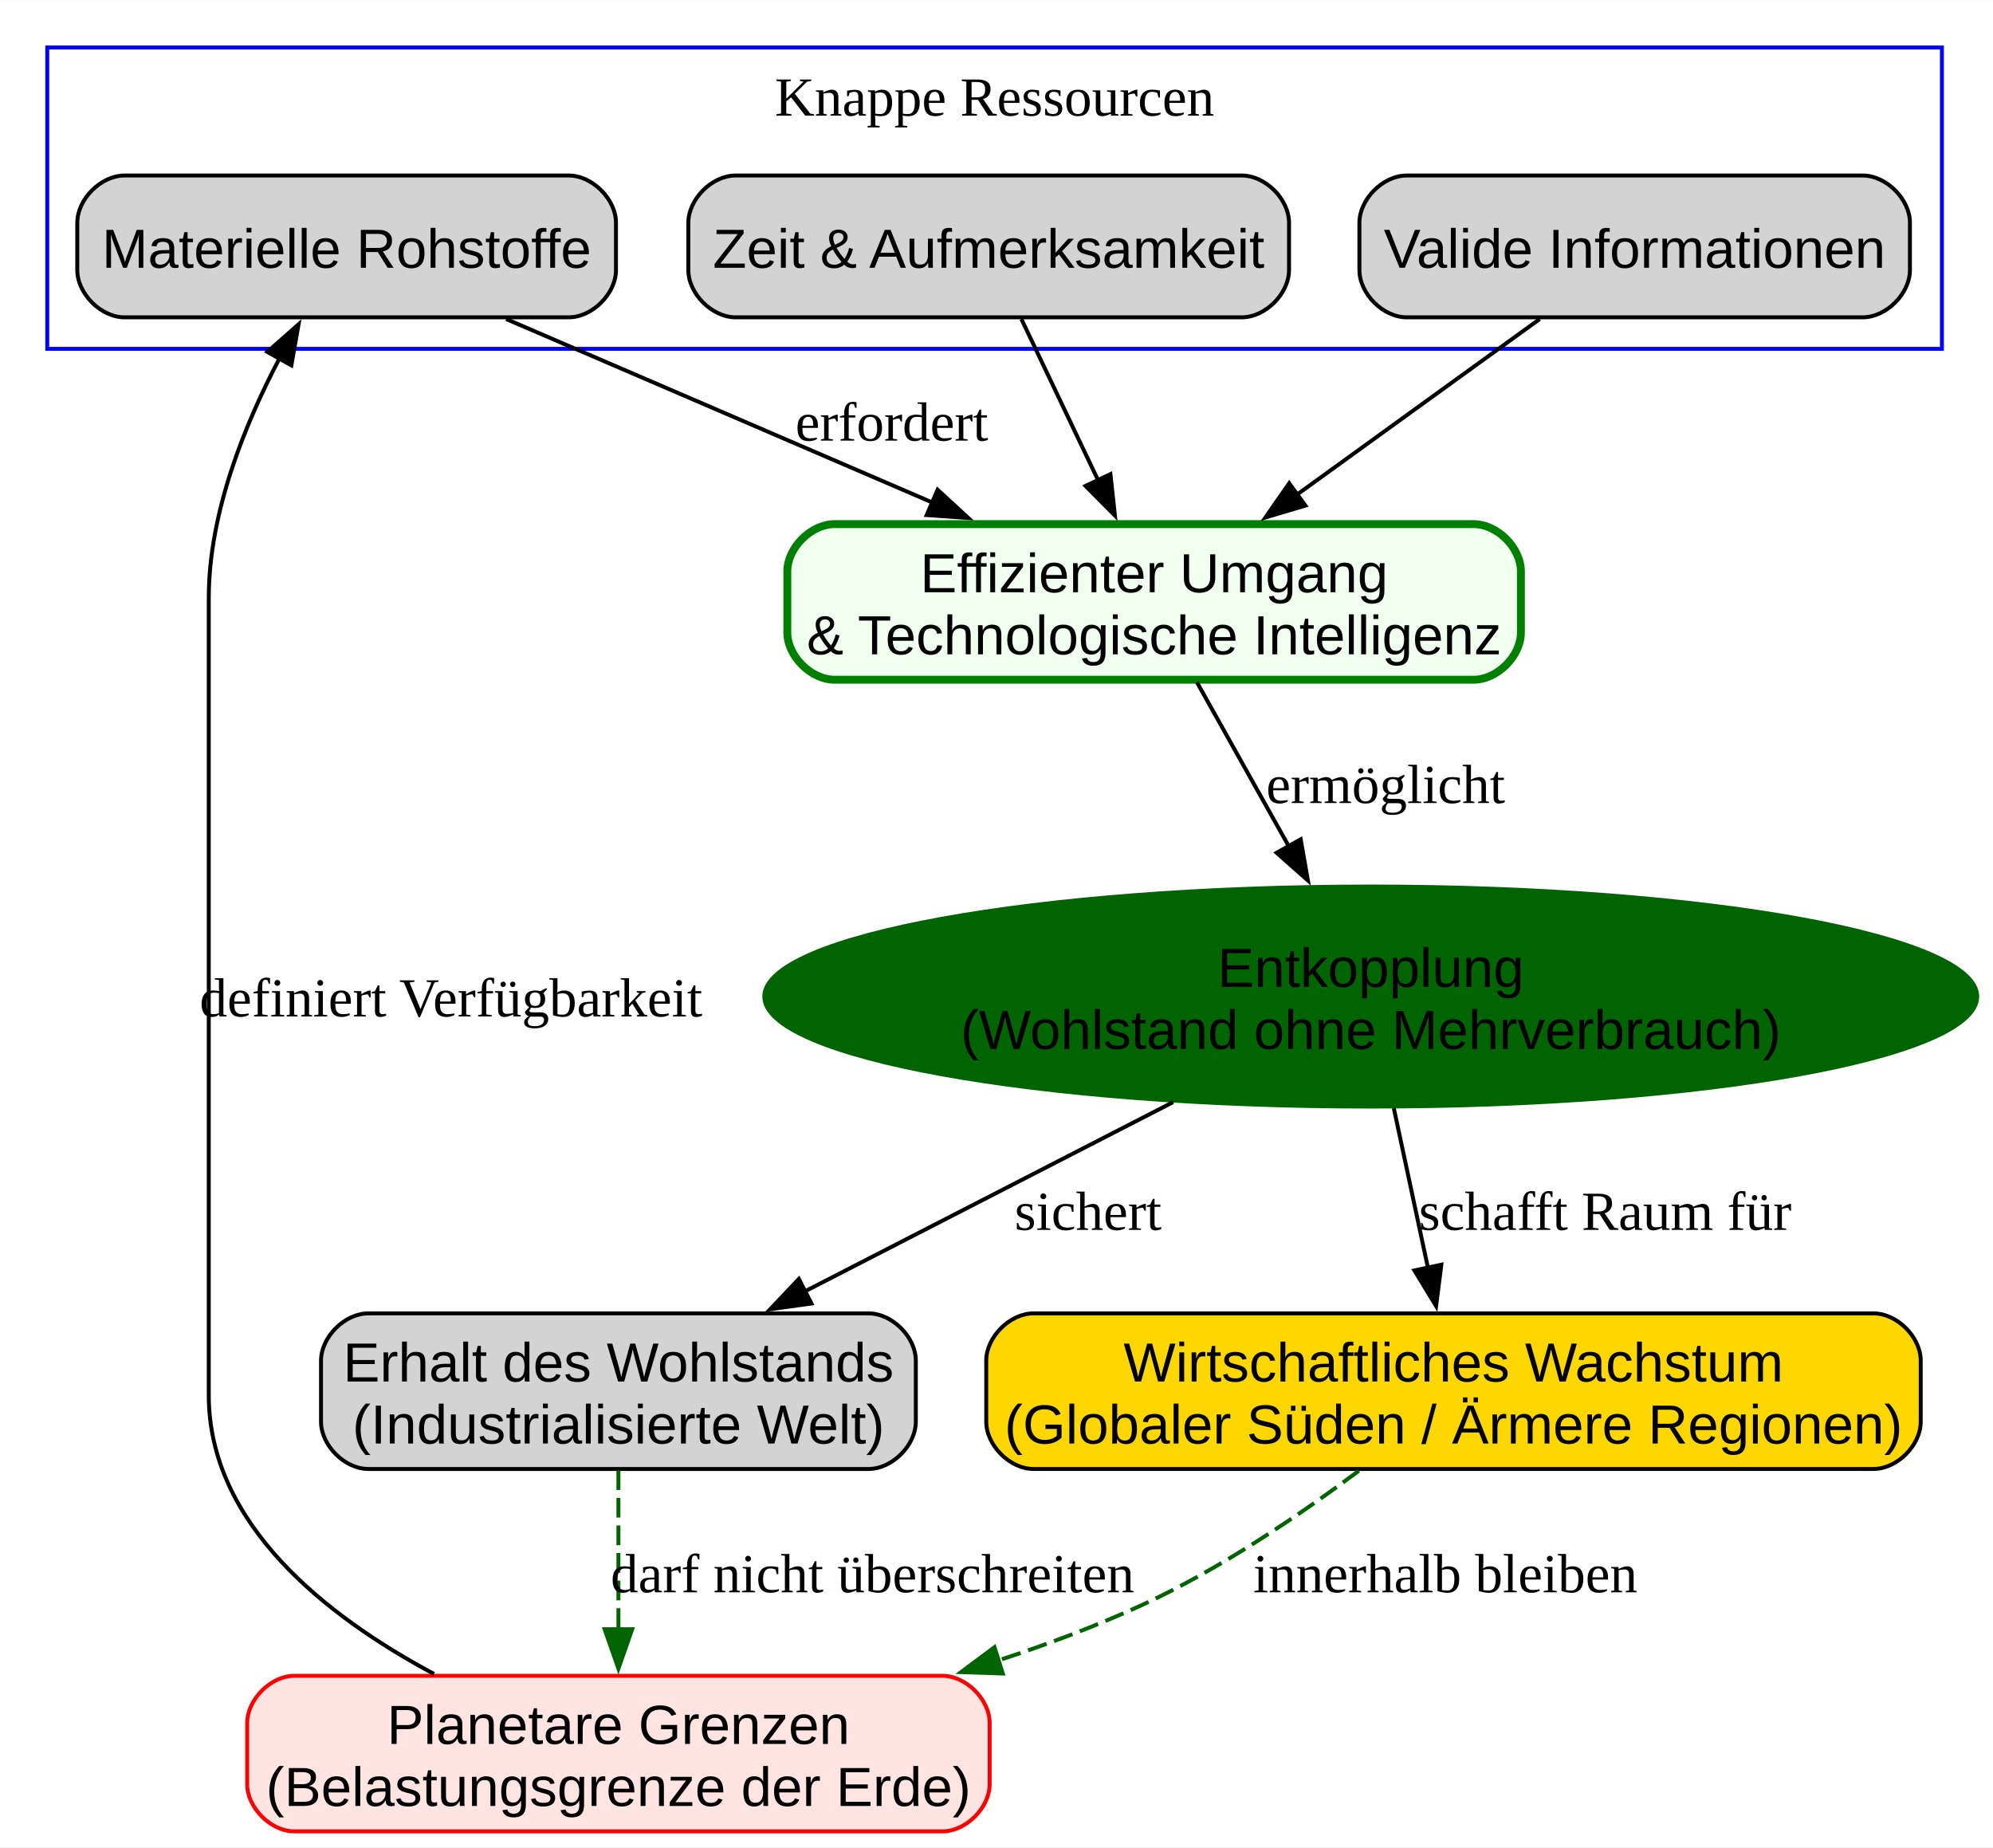
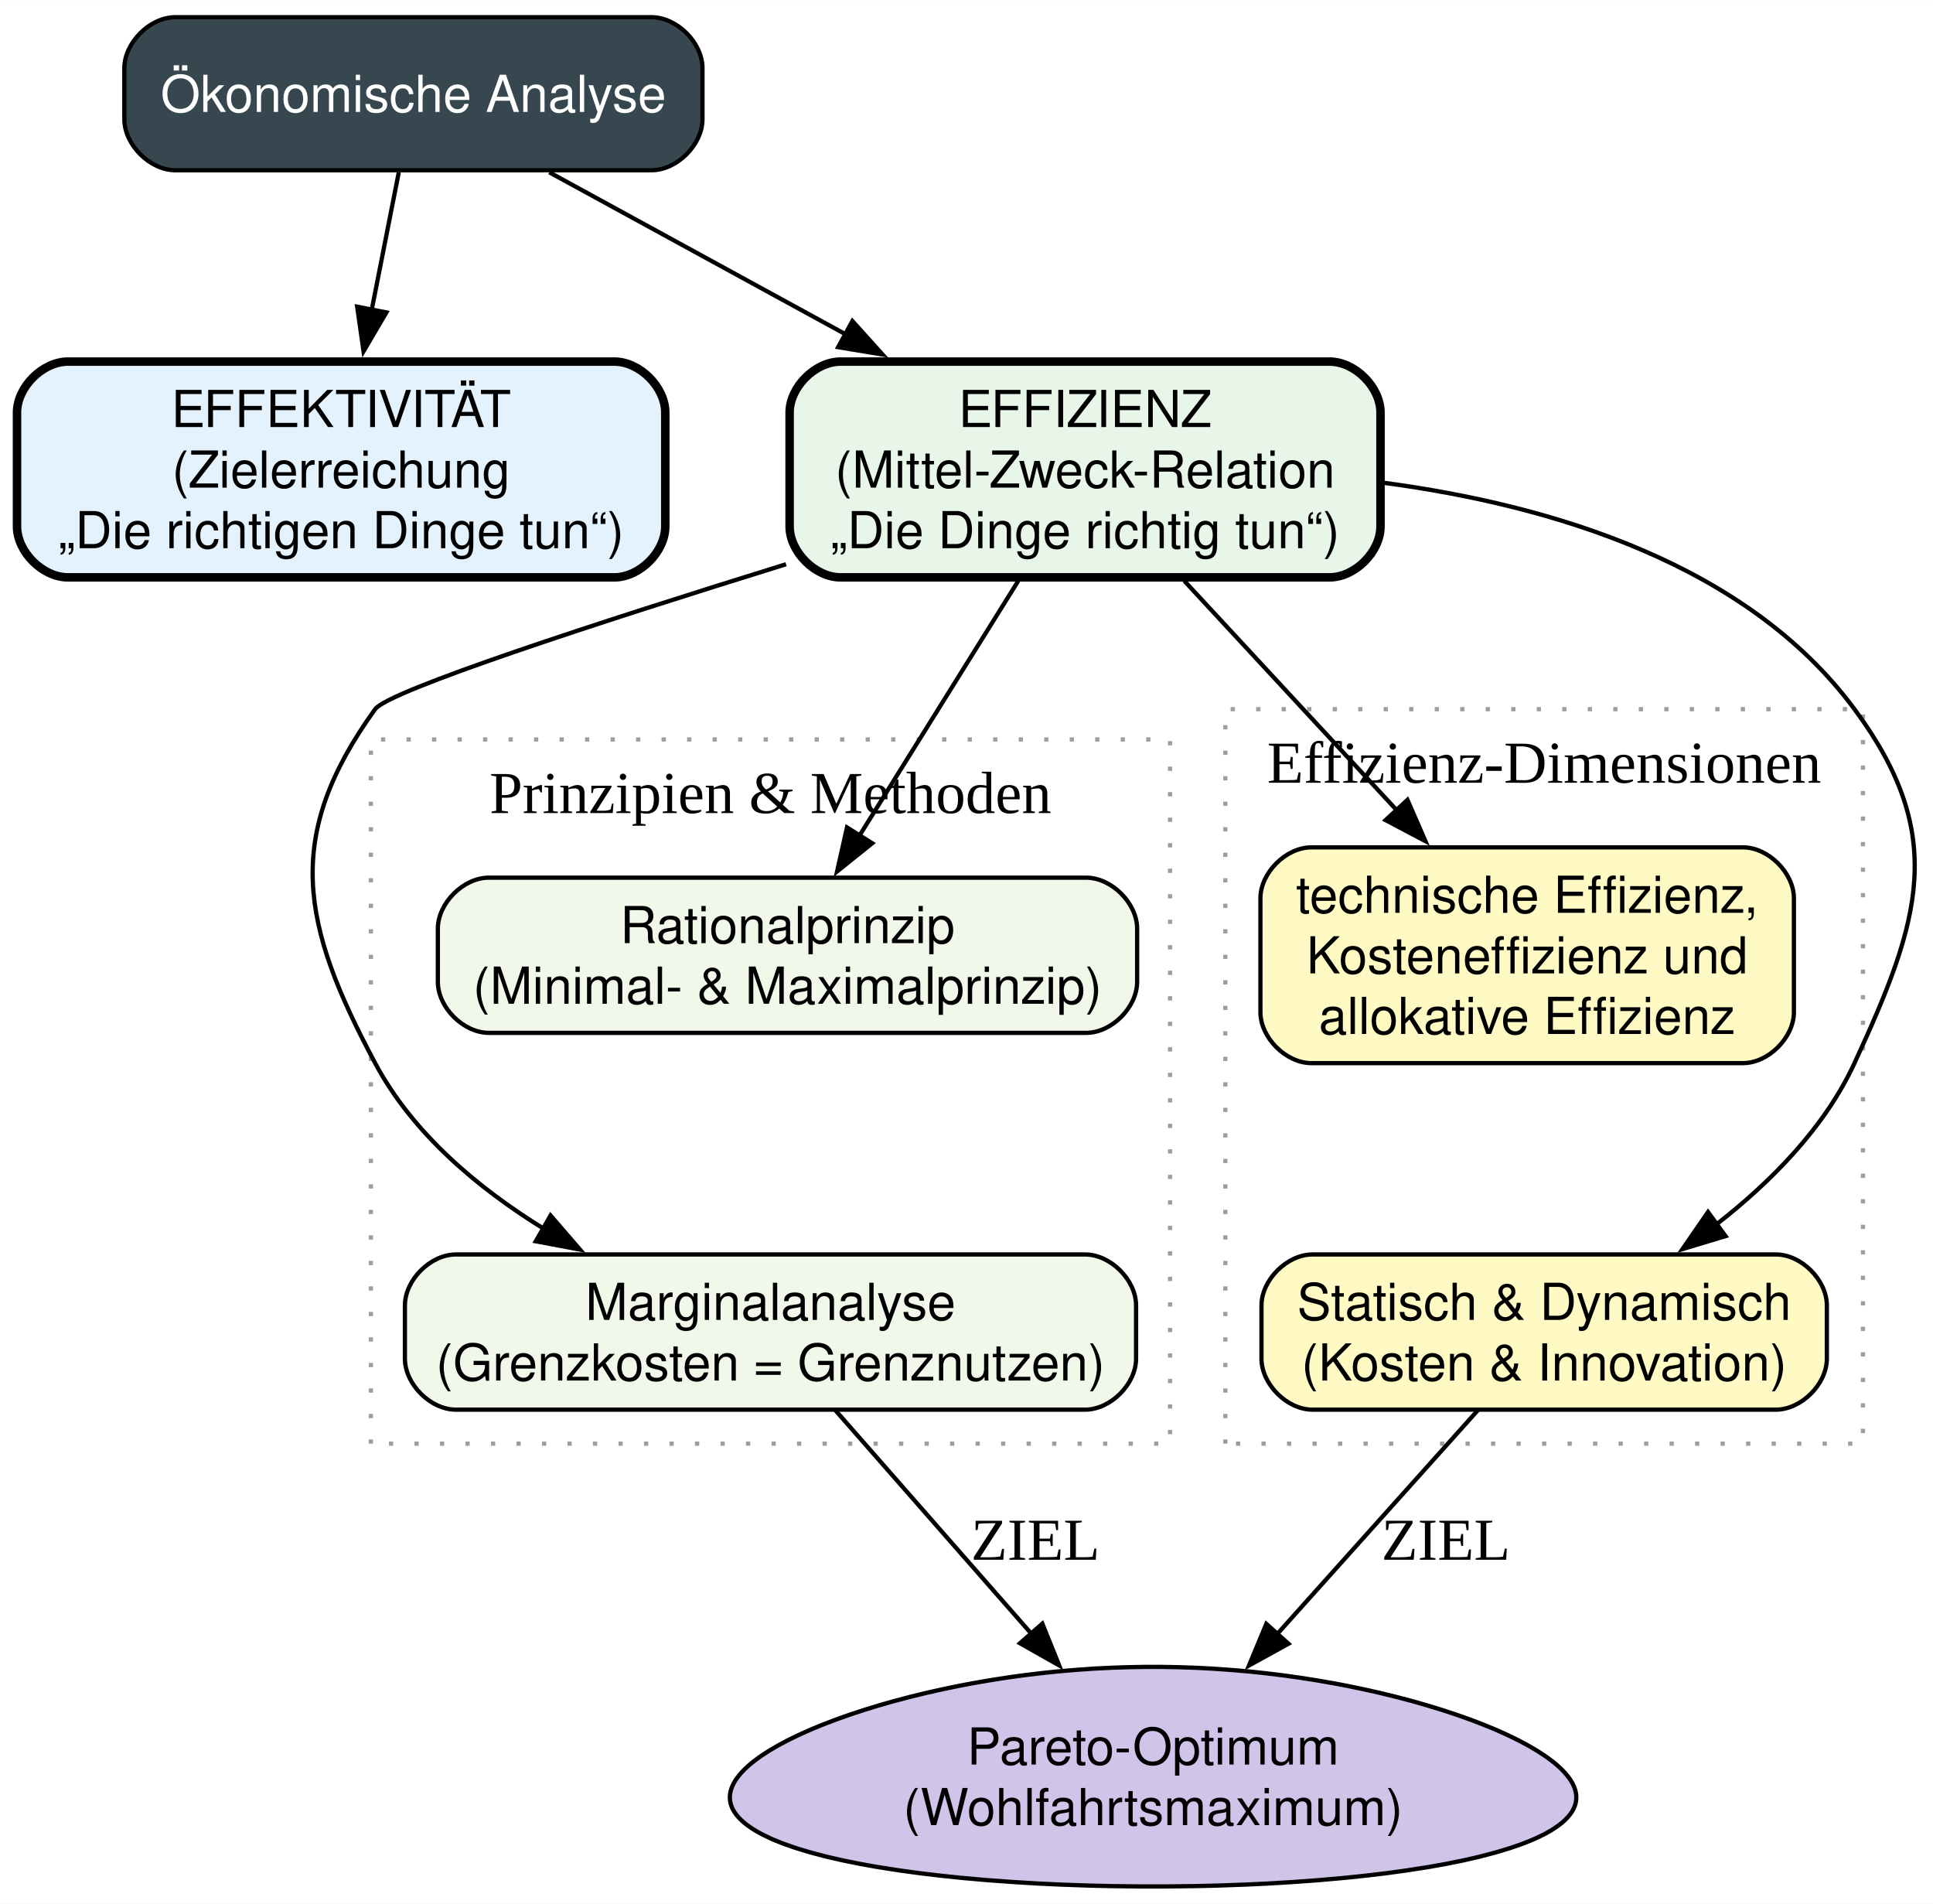
- <svg xmlns="http://www.w3.org/2000/svg" width="506pt" height="469pt" viewBox="0.00 0.00 505.97 468.86">
-   <g id="graph0" class="graph" transform="scale(1 1) rotate(0) translate(4 464.86)">
-     <polygon fill="white" stroke="none" points="-4,4 -4,-464.86 501.97,-464.86 501.97,4 -4,4" />
+ <svg xmlns="http://www.w3.org/2000/svg" width="455pt" height="448pt" viewBox="0.00 0.00 454.72 447.64">
+   <g id="graph0" class="graph" transform="scale(1 1) rotate(0) translate(4 443.64)">
+     <polygon fill="white" stroke="none" points="-4,4 -4,-443.64 450.72,-443.64 450.72,4 -4,4" />
    <g id="clust1" class="cluster">
-       <polygon fill="none" stroke="blue" points="8,-376.36 8,-452.86 489,-452.86 489,-376.36 8,-376.36" />
-       <text text-anchor="middle" x="248.5" y="-435.56" font-family="Times New Roman,serif" font-size="14.00">Knappe Ressourcen</text>
+       <polygon fill="none" stroke="#9e9e9e" stroke-dasharray="1,5" points="83.25,-104.14 83.25,-269.76 271.25,-269.76 271.25,-104.14 83.25,-104.14" />
+       <text text-anchor="middle" x="177.25" y="-252.46" font-family="Times New Roman,serif" font-size="14.00">Prinzipien &amp; Methoden</text>
+     </g>
+     <g id="clust2" class="cluster">
+       <polygon fill="none" stroke="#9e9e9e" stroke-dasharray="1,5" points="284.25,-104.14 284.25,-276.89 434.25,-276.89 434.25,-104.14 284.25,-104.14" />
+       <text text-anchor="middle" x="359.25" y="-259.59" font-family="Times New Roman,serif" font-size="14.00">Effizienz-Dimensionen</text>
    </g>
    <g id="node1" class="node">
-       <path fill="mistyrose" stroke="red" d="M235.25,-39.5C235.25,-39.5 70.75,-39.5 70.75,-39.5 64.75,-39.5 58.75,-33.5 58.75,-27.5 58.75,-27.5 58.75,-12 58.75,-12 58.75,-6 64.75,0 70.75,0 70.75,0 235.25,0 235.25,0 241.25,0 247.25,-6 247.25,-12 247.25,-12 247.25,-27.5 247.25,-27.5 247.25,-33.5 241.25,-39.5 235.25,-39.5" />
-       <text text-anchor="middle" x="153" y="-22.2" font-family="Arial" font-size="14.00">Planetare Grenzen</text>
-       <text text-anchor="middle" x="153" y="-6.45" font-family="Arial" font-size="14.00">(Belastungsgrenze der Erde)</text>
+       <path fill="#37474f" stroke="black" d="M149.25,-439.64C149.25,-439.64 37.25,-439.64 37.25,-439.64 31.25,-439.64 25.25,-433.64 25.25,-427.64 25.25,-427.64 25.25,-415.64 25.25,-415.64 25.25,-409.64 31.25,-403.64 37.25,-403.64 37.25,-403.64 149.25,-403.64 149.25,-403.64 155.25,-403.64 161.25,-409.64 161.25,-415.64 161.25,-415.64 161.25,-427.64 161.25,-427.64 161.25,-433.64 155.25,-439.64 149.25,-439.64" />
+       <text text-anchor="middle" x="93.25" y="-417.36" font-family="Helvetica,sans-Serif" font-size="12.00" fill="white">Ökonomische Analyse</text>
    </g>
    <g id="node2" class="node">
-       <path fill="lightgrey" stroke="black" d="M140.38,-420.36C140.38,-420.36 27.62,-420.36 27.62,-420.36 21.62,-420.36 15.62,-414.36 15.62,-408.36 15.62,-408.36 15.62,-396.36 15.62,-396.36 15.62,-390.36 21.62,-384.36 27.62,-384.36 27.62,-384.36 140.38,-384.36 140.38,-384.36 146.38,-384.36 152.38,-390.36 152.38,-396.36 152.38,-396.36 152.38,-408.36 152.38,-408.36 152.38,-414.36 146.38,-420.36 140.38,-420.36" />
-       <text text-anchor="middle" x="84" y="-396.94" font-family="Arial" font-size="14.00">Materielle Rohstoffe</text>
+       <path fill="#e3f2fd" stroke="black" stroke-width="2" d="M140.5,-358.64C140.5,-358.64 12,-358.64 12,-358.64 6,-358.64 0,-352.64 0,-346.64 0,-346.64 0,-319.89 0,-319.89 0,-313.89 6,-307.89 12,-307.89 12,-307.89 140.5,-307.89 140.5,-307.89 146.5,-307.89 152.5,-313.89 152.5,-319.89 152.5,-319.89 152.5,-346.64 152.5,-346.64 152.5,-352.64 146.5,-358.64 140.5,-358.64" />
+       <text text-anchor="middle" x="76.25" y="-343.24" font-family="Helvetica,sans-Serif" font-size="12.00">EFFEKTIVITÄT</text>
+       <text text-anchor="middle" x="76.25" y="-328.99" font-family="Helvetica,sans-Serif" font-size="12.00">(Zielerreichung</text>
+       <text text-anchor="middle" x="76.25" y="-314.74" font-family="Helvetica,sans-Serif" font-size="12.00"> „Die richtigen Dinge tun“)</text>
    </g>
-     <g id="edge1" class="edge">
-       <path fill="none" stroke="black" d="M106.17,-39.97C78.57,-54.73 49,-78.16 49,-110.75 49,-313.11 49,-313.11 49,-313.11 49,-334.68 58.14,-357.25 67.08,-374.17" />
-       <polygon fill="black" stroke="black" points="63.86,-375.58 71.8,-382.59 69.97,-372.16 63.86,-375.58" />
-       <text text-anchor="middle" x="110.5" y="-206.88" font-family="Times New Roman,serif" font-size="14.00">definiert Verfügbarkeit</text>
+     <g id="edge3" class="edge">
+       <path fill="none" stroke="black" d="M89.81,-403.16C87.96,-393.77 85.61,-381.83 83.39,-370.53" />
+       <polygon fill="black" stroke="black" points="86.89,-370.2 81.52,-361.06 80.02,-371.55 86.89,-370.2" />
+     </g>
+     <g id="node3" class="node">
+       <path fill="#e8f5e9" stroke="black" stroke-width="2" d="M308.75,-358.64C308.75,-358.64 193.75,-358.64 193.75,-358.64 187.75,-358.64 181.75,-352.64 181.75,-346.64 181.75,-346.64 181.75,-319.89 181.75,-319.89 181.75,-313.89 187.75,-307.89 193.75,-307.89 193.75,-307.89 308.75,-307.89 308.75,-307.89 314.75,-307.89 320.75,-313.89 320.75,-319.89 320.75,-319.89 320.75,-346.64 320.75,-346.64 320.75,-352.64 314.75,-358.64 308.75,-358.64" />
+       <text text-anchor="middle" x="251.25" y="-343.24" font-family="Helvetica,sans-Serif" font-size="12.00">EFFIZIENZ</text>
+       <text text-anchor="middle" x="251.25" y="-328.99" font-family="Helvetica,sans-Serif" font-size="12.00">(Mittel-Zweck-Relation</text>
+       <text text-anchor="middle" x="251.25" y="-314.74" font-family="Helvetica,sans-Serif" font-size="12.00"> „Die Dinge richtig tun“)</text>
+     </g>
+     <g id="edge4" class="edge">
+       <path fill="none" stroke="black" d="M125.22,-403.16C145.26,-392.2 171.65,-377.78 195.1,-364.96" />
+       <polygon fill="black" stroke="black" points="196.52,-368.17 203.62,-360.3 193.16,-362.03 196.52,-368.17" />
+     </g>
+     <g id="node4" class="node">
+       <path fill="#f1f8e9" stroke="black" d="M251.5,-237.26C251.5,-237.26 111,-237.26 111,-237.26 105,-237.26 99,-231.26 99,-225.26 99,-225.26 99,-212.76 99,-212.76 99,-206.76 105,-200.76 111,-200.76 111,-200.76 251.5,-200.76 251.5,-200.76 257.5,-200.76 263.5,-206.76 263.5,-212.76 263.5,-212.76 263.5,-225.26 263.5,-225.26 263.5,-231.26 257.5,-237.26 251.5,-237.26" />
+       <text text-anchor="middle" x="181.25" y="-221.86" font-family="Helvetica,sans-Serif" font-size="12.00">Rationalprinzip</text>
+       <text text-anchor="middle" x="181.25" y="-207.61" font-family="Helvetica,sans-Serif" font-size="12.00">(Minimal- &amp; Maximalprinzip)</text>
+     </g>
+     <g id="edge5" class="edge">
+       <path fill="none" stroke="black" d="M235.54,-307.07C224.44,-289.26 209.57,-265.42 198.2,-247.18" />
+       <polygon fill="black" stroke="black" points="201.18,-245.36 192.92,-238.73 195.25,-249.07 201.18,-245.36" />
    </g>
    <g id="node5" class="node">
-       <path fill="honeydew" stroke="green" stroke-width="2" d="M370.12,-331.86C370.12,-331.86 207.88,-331.86 207.88,-331.86 201.88,-331.86 195.88,-325.86 195.88,-319.86 195.88,-319.86 195.88,-304.36 195.88,-304.36 195.88,-298.36 201.88,-292.36 207.88,-292.36 207.88,-292.36 370.12,-292.36 370.12,-292.36 376.12,-292.36 382.12,-298.36 382.12,-304.36 382.12,-304.36 382.12,-319.86 382.12,-319.86 382.12,-325.86 376.12,-331.86 370.12,-331.86" />
-       <text text-anchor="middle" x="289" y="-314.56" font-family="Arial" font-size="14.00">Effizienter Umgang</text>
-       <text text-anchor="middle" x="289" y="-298.81" font-family="Arial" font-size="14.00">&amp; Technologische Intelligenz</text>
+       <path fill="#f1f8e9" stroke="black" d="M251.25,-148.64C251.25,-148.64 103.25,-148.64 103.25,-148.64 97.25,-148.64 91.25,-142.64 91.25,-136.64 91.25,-136.64 91.25,-124.14 91.25,-124.14 91.25,-118.14 97.25,-112.14 103.25,-112.14 103.25,-112.14 251.25,-112.14 251.25,-112.14 257.25,-112.14 263.25,-118.14 263.25,-124.14 263.25,-124.14 263.25,-136.64 263.25,-136.64 263.25,-142.64 257.25,-148.64 251.25,-148.64" />
+       <text text-anchor="middle" x="177.25" y="-133.24" font-family="Helvetica,sans-Serif" font-size="12.00">Marginalanalyse</text>
+       <text text-anchor="middle" x="177.25" y="-118.99" font-family="Helvetica,sans-Serif" font-size="12.00">(Grenzkosten = Grenznutzen)</text>
    </g>
-     <g id="edge2" class="edge">
-       <path fill="none" stroke="black" d="M124.5,-383.93C155.49,-370.59 198.58,-352.04 232.88,-337.27" />
-       <polygon fill="black" stroke="black" points="234.03,-340.59 241.83,-333.42 231.26,-334.16 234.03,-340.59" />
-       <text text-anchor="middle" x="222.4" y="-353.06" font-family="Times New Roman,serif" font-size="14.00">erfordert</text>
-     </g>
-     <g id="node3" class="node">
-       <path fill="lightgrey" stroke="black" d="M311.25,-420.36C311.25,-420.36 182.75,-420.36 182.75,-420.36 176.75,-420.36 170.75,-414.36 170.75,-408.36 170.75,-408.36 170.75,-396.36 170.75,-396.36 170.75,-390.36 176.75,-384.36 182.75,-384.36 182.75,-384.36 311.25,-384.36 311.25,-384.36 317.25,-384.36 323.25,-390.36 323.25,-396.36 323.25,-396.36 323.25,-408.36 323.25,-408.36 323.25,-414.36 317.25,-420.36 311.25,-420.36" />
-       <text text-anchor="middle" x="247" y="-396.94" font-family="Arial" font-size="14.00">Zeit &amp; Aufmerksamkeit</text>
-     </g>
-     <g id="edge3" class="edge">
-       <path fill="none" stroke="black" d="M255.3,-383.93C260.84,-372.27 268.28,-356.64 274.76,-343.03" />
-       <polygon fill="black" stroke="black" points="277.91,-344.56 279.05,-334.03 271.59,-341.55 277.91,-344.56" />
-     </g>
-     <g id="node4" class="node">
-       <path fill="lightgrey" stroke="black" d="M468.88,-420.36C468.88,-420.36 353.12,-420.36 353.12,-420.36 347.12,-420.36 341.12,-414.36 341.12,-408.36 341.12,-408.36 341.12,-396.36 341.12,-396.36 341.12,-390.36 347.12,-384.36 353.12,-384.36 353.12,-384.36 468.88,-384.36 468.88,-384.36 474.88,-384.36 480.88,-390.36 480.88,-396.36 480.88,-396.36 480.88,-408.36 480.88,-408.36 480.88,-414.36 474.88,-420.36 468.88,-420.36" />
-       <text text-anchor="middle" x="411" y="-396.94" font-family="Arial" font-size="14.00">Valide Informationen</text>
-     </g>
-     <g id="edge4" class="edge">
-       <path fill="none" stroke="black" d="M386.9,-383.93C369.27,-371.18 345.06,-353.67 325.13,-339.25" />
-       <polygon fill="black" stroke="black" points="327.41,-336.57 317.25,-333.55 323.3,-342.24 327.41,-336.57" />
+     <g id="edge6" class="edge">
+       <path fill="none" stroke="black" d="M180.91,-310.98C136.68,-297.26 87.37,-281.21 84.25,-276.89 62.59,-246.89 66.82,-226.27 84.25,-193.64 93.04,-177.17 108.33,-164.3 124,-154.64" />
+       <polygon fill="black" stroke="black" points="125.51,-157.81 132.44,-149.79 122.03,-151.74 125.51,-157.81" />
    </g>
    <g id="node6" class="node">
-       <ellipse fill="darkgreen" stroke="darkgreen" cx="344" cy="-211.93" rx="153.97" ry="27.93" />
-       <text text-anchor="middle" x="344" y="-214.38" font-family="Arial" font-size="14.00">Entkopplung</text>
-       <text text-anchor="middle" x="344" y="-198.63" font-family="Arial" font-size="14.00">(Wohlstand ohne Mehrverbrauch)</text>
+       <path fill="#fff9c4" stroke="black" d="M406,-244.39C406,-244.39 304.5,-244.39 304.5,-244.39 298.5,-244.39 292.5,-238.39 292.5,-232.39 292.5,-232.39 292.5,-205.64 292.5,-205.64 292.5,-199.64 298.5,-193.64 304.5,-193.64 304.5,-193.64 406,-193.64 406,-193.64 412,-193.64 418,-199.64 418,-205.64 418,-205.64 418,-232.39 418,-232.39 418,-238.39 412,-244.39 406,-244.39" />
+       <text text-anchor="middle" x="355.25" y="-228.99" font-family="Helvetica,sans-Serif" font-size="12.00">technische Effizienz,</text>
+       <text text-anchor="middle" x="355.25" y="-214.74" font-family="Helvetica,sans-Serif" font-size="12.00"> Kosteneffizienz und</text>
+       <text text-anchor="middle" x="355.25" y="-200.49" font-family="Helvetica,sans-Serif" font-size="12.00"> allokative Effizienz</text>
    </g>
-     <g id="edge5" class="edge">
-       <path fill="none" stroke="black" d="M299.87,-291.71C306.52,-279.84 315.25,-264.26 323.18,-250.09" />
-       <polygon fill="black" stroke="black" points="326.21,-251.85 328.04,-241.41 320.1,-248.43 326.21,-251.85" />
-       <text text-anchor="middle" x="347.77" y="-261.06" font-family="Times New Roman,serif" font-size="14.00">ermöglicht</text>
+     <g id="edge7" class="edge">
+       <path fill="none" stroke="black" d="M274.59,-307.07C289.41,-291.07 308.75,-270.2 324.78,-252.9" />
+       <polygon fill="black" stroke="black" points="327.09,-255.56 331.32,-245.84 321.95,-250.8 327.09,-255.56" />
    </g>
    <g id="node7" class="node">
-       <path fill="lightgray" stroke="black" d="M216.5,-131.5C216.5,-131.5 89.5,-131.5 89.5,-131.5 83.5,-131.5 77.5,-125.5 77.5,-119.5 77.5,-119.5 77.5,-104 77.5,-104 77.5,-98 83.5,-92 89.5,-92 89.5,-92 216.5,-92 216.5,-92 222.5,-92 228.5,-98 228.5,-104 228.5,-104 228.5,-119.5 228.5,-119.5 228.5,-125.5 222.5,-131.5 216.5,-131.5" />
-       <text text-anchor="middle" x="153" y="-114.2" font-family="Arial" font-size="14.00">Erhalt des Wohlstands</text>
-       <text text-anchor="middle" x="153" y="-98.45" font-family="Arial" font-size="14.00">(Industrialisierte Welt)</text>
+       <path fill="#fff9c4" stroke="black" d="M413.75,-148.64C413.75,-148.64 304.75,-148.64 304.75,-148.64 298.75,-148.64 292.75,-142.64 292.75,-136.64 292.75,-136.64 292.75,-124.14 292.75,-124.14 292.75,-118.14 298.75,-112.14 304.75,-112.14 304.75,-112.14 413.75,-112.14 413.75,-112.14 419.75,-112.14 425.75,-118.14 425.75,-124.14 425.75,-124.14 425.75,-136.64 425.75,-136.64 425.75,-142.64 419.75,-148.64 413.75,-148.64" />
+       <text text-anchor="middle" x="359.25" y="-133.24" font-family="Helvetica,sans-Serif" font-size="12.00">Statisch &amp; Dynamisch</text>
+       <text text-anchor="middle" x="359.25" y="-118.99" font-family="Helvetica,sans-Serif" font-size="12.00">(Kosten &amp; Innovation)</text>
    </g>
-     <g id="edge6" class="edge">
-       <path fill="none" stroke="black" d="M293.82,-185.13C264.88,-170.26 228.71,-151.67 200.27,-137.05" />
-       <polygon fill="black" stroke="black" points="202.01,-134.01 191.52,-132.55 198.81,-140.24 202.01,-134.01" />
-       <text text-anchor="middle" x="272.23" y="-152.7" font-family="Times New Roman,serif" font-size="14.00">sichert</text>
+     <g id="edge8" class="edge">
+       <path fill="none" stroke="black" d="M321.62,-330.12C360.92,-324.87 406.94,-311.1 432.25,-276.89 454.26,-247.14 447.75,-227.23 432.25,-193.64 425.29,-178.55 412.66,-165.76 399.85,-155.78" />
+       <polygon fill="black" stroke="black" points="401.92,-152.96 391.78,-149.9 397.8,-158.62 401.92,-152.96" />
    </g>
    <g id="node8" class="node">
-       <path fill="gold" stroke="black" d="M471.62,-131.5C471.62,-131.5 258.38,-131.5 258.38,-131.5 252.38,-131.5 246.38,-125.5 246.38,-119.5 246.38,-119.5 246.38,-104 246.38,-104 246.38,-98 252.38,-92 258.38,-92 258.38,-92 471.62,-92 471.62,-92 477.62,-92 483.62,-98 483.62,-104 483.62,-104 483.62,-119.5 483.62,-119.5 483.62,-125.5 477.62,-131.5 471.62,-131.5" />
-       <text text-anchor="middle" x="365" y="-114.2" font-family="Arial" font-size="14.00">Wirtschaftliches Wachstum</text>
-       <text text-anchor="middle" x="365" y="-98.45" font-family="Arial" font-size="14.00">(Globaler Süden / Ärmere Regionen)</text>
+       <path fill="#d1c4e9" stroke="black" d="M276.91,-0.08C276.91,-0.08 282.12,-0.2 282.12,-0.2 282.35,-0.21 282.79,-0.22 283.01,-0.23 283.01,-0.23 288.16,-0.41 288.16,-0.41 288.38,-0.42 288.83,-0.43 289.05,-0.44 289.05,-0.44 294.11,-0.68 294.11,-0.68 294.33,-0.69 294.78,-0.72 295,-0.73 295,-0.73 299.95,-1.03 299.95,-1.03 300.17,-1.04 300.62,-1.07 300.84,-1.09 300.84,-1.09 305.66,-1.44 305.66,-1.44 305.88,-1.46 306.32,-1.49 306.54,-1.51 306.54,-1.51 311.2,-1.92 311.2,-1.92 311.42,-1.94 311.86,-1.98 312.08,-2 312.08,-2 316.57,-2.46 316.57,-2.46 316.79,-2.48 317.23,-2.53 317.45,-2.56 317.45,-2.56 321.74,-3.07 321.74,-3.07 321.96,-3.09 322.4,-3.15 322.61,-3.18 322.61,-3.18 326.69,-3.74 326.69,-3.74 326.9,-3.77 327.34,-3.83 327.56,-3.87 327.56,-3.87 331.4,-4.47 331.4,-4.47 331.62,-4.5 332.05,-4.57 332.27,-4.61 332.27,-4.61 335.86,-5.25 335.86,-5.25 336.07,-5.29 336.51,-5.37 336.73,-5.42 336.73,-5.42 340.05,-6.09 340.05,-6.09 340.27,-6.14 340.7,-6.23 340.91,-6.28 340.91,-6.28 343.96,-6.98 343.96,-6.98 344.18,-7.03 344.6,-7.14 344.82,-7.2 344.82,-7.2 347.58,-7.93 347.58,-7.93 347.79,-7.98 348.22,-8.1 348.43,-8.17 348.43,-8.17 350.9,-8.92 350.9,-8.92 351.11,-8.98 351.53,-9.12 351.74,-9.19 351.74,-9.19 353.9,-9.95 353.9,-9.95 354.11,-10.02 354.53,-10.18 354.73,-10.26 354.73,-10.26 356.6,-11.02 356.6,-11.02 356.8,-11.11 357.2,-11.29 357.4,-11.38 357.4,-11.38 358.97,-12.13 358.97,-12.13 359.17,-12.23 359.56,-12.43 359.75,-12.54 359.75,-12.54 361.02,-13.27 361.02,-13.27 361.21,-13.38 361.59,-13.62 361.77,-13.75 361.77,-13.75 362.75,-14.44 362.75,-14.44 362.93,-14.57 363.28,-14.85 363.45,-14.99 363.45,-14.99 364.17,-15.64 364.17,-15.64 364.33,-15.79 364.64,-16.1 364.78,-16.27 364.78,-16.27 365.28,-16.86 365.28,-16.86 365.42,-17.03 365.67,-17.39 365.78,-17.58 365.78,-17.58 366.08,-18.1 366.08,-18.1 366.19,-18.29 366.37,-18.69 366.44,-18.9 366.44,-18.9 366.59,-19.37 366.59,-19.37 366.66,-19.58 366.74,-20.01 366.76,-20.23 366.76,-20.23 366.8,-20.67 366.8,-20.67 366.82,-20.89 366.81,-21.33 366.78,-21.55 366.78,-21.55 366.71,-22.01 366.71,-22.01 366.68,-22.23 366.57,-22.66 366.5,-22.86 366.5,-22.86 366.32,-23.38 366.32,-23.38 366.24,-23.58 366.06,-23.98 365.95,-24.18 365.95,-24.18 365.62,-24.76 365.62,-24.76 365.51,-24.95 365.27,-25.32 365.13,-25.49 365.13,-25.49 364.63,-26.14 364.63,-26.14 364.5,-26.32 364.21,-26.65 364.06,-26.81 364.06,-26.81 363.37,-27.53 363.37,-27.53 363.22,-27.69 362.89,-27.99 362.73,-28.13 362.73,-28.13 361.85,-28.9 361.85,-28.9 361.68,-29.04 361.33,-29.32 361.16,-29.45 361.16,-29.45 360.08,-30.26 360.08,-30.26 359.9,-30.39 359.54,-30.65 359.35,-30.77 359.35,-30.77 358.08,-31.6 358.08,-31.6 357.9,-31.73 357.52,-31.96 357.33,-32.07 357.33,-32.07 355.87,-32.93 355.87,-32.93 355.68,-33.04 355.29,-33.26 355.1,-33.36 355.1,-33.36 353.46,-34.23 353.46,-34.23 353.26,-34.34 352.87,-34.54 352.67,-34.63 352.67,-34.63 350.86,-35.51 350.86,-35.51 350.66,-35.61 350.26,-35.79 350.06,-35.88 350.06,-35.88 348.09,-36.76 348.09,-36.76 347.89,-36.85 347.48,-37.02 347.28,-37.11 347.28,-37.11 345.17,-37.97 345.17,-37.97 344.96,-38.06 344.55,-38.22 344.34,-38.3 344.34,-38.3 342.09,-39.16 342.09,-39.16 341.89,-39.23 341.47,-39.39 341.26,-39.46 341.26,-39.46 338.89,-40.3 338.89,-40.3 338.68,-40.37 338.26,-40.52 338.05,-40.59 338.05,-40.59 335.57,-41.4 335.57,-41.4 335.36,-41.47 334.93,-41.61 334.72,-41.67 334.72,-41.67 332.14,-42.46 332.14,-42.46 331.92,-42.53 331.5,-42.65 331.29,-42.71 331.29,-42.71 328.61,-43.48 328.61,-43.48 328.4,-43.54 327.97,-43.65 327.75,-43.71 327.75,-43.71 324.99,-44.44 324.99,-44.44 324.78,-44.5 324.35,-44.61 324.14,-44.66 324.14,-44.66 321.31,-45.35 321.31,-45.35 321.09,-45.4 320.66,-45.51 320.44,-45.56 320.44,-45.56 317.55,-46.21 317.55,-46.21 317.33,-46.26 316.9,-46.35 316.68,-46.4 316.68,-46.4 313.74,-47.01 313.74,-47.01 313.52,-47.06 313.08,-47.14 312.87,-47.19 312.87,-47.19 309.87,-47.76 309.87,-47.76 309.65,-47.8 309.22,-47.88 309,-47.91 309,-47.91 305.96,-48.44 305.96,-48.44 305.75,-48.48 305.31,-48.55 305.09,-48.58 305.09,-48.58 302.02,-49.06 302.02,-49.06 301.8,-49.1 301.36,-49.16 301.14,-49.19 301.14,-49.19 298.05,-49.62 298.05,-49.62 297.83,-49.65 297.39,-49.71 297.17,-49.73 297.17,-49.73 294.04,-50.11 294.04,-50.11 293.82,-50.14 293.39,-50.19 293.17,-50.21 293.17,-50.21 290.02,-50.54 290.02,-50.54 289.8,-50.56 289.36,-50.6 289.14,-50.62 289.14,-50.62 285.98,-50.89 285.98,-50.89 285.76,-50.91 285.32,-50.95 285.1,-50.96 285.1,-50.96 281.93,-51.18 281.93,-51.18 281.71,-51.2 281.27,-51.22 281.05,-51.24 281.05,-51.24 277.87,-51.4 277.87,-51.4 277.65,-51.41 277.21,-51.43 276.99,-51.44 276.99,-51.44 273.8,-51.55 273.8,-51.55 273.58,-51.56 273.14,-51.57 272.92,-51.57 272.92,-51.57 269.73,-51.63 269.73,-51.63 269.51,-51.63 269.07,-51.64 268.84,-51.64 268.84,-51.64 265.66,-51.64 265.66,-51.64 265.43,-51.64 264.99,-51.63 264.77,-51.63 264.77,-51.63 261.58,-51.57 261.58,-51.57 261.36,-51.57 260.92,-51.56 260.7,-51.55 260.7,-51.55 257.51,-51.44 257.51,-51.44 257.29,-51.43 256.85,-51.41 256.63,-51.4 256.63,-51.4 253.45,-51.24 253.45,-51.24 253.23,-51.22 252.79,-51.2 252.57,-51.18 252.57,-51.18 249.4,-50.96 249.4,-50.96 249.18,-50.95 248.74,-50.91 248.52,-50.89 248.52,-50.89 245.36,-50.62 245.36,-50.62 245.14,-50.6 244.7,-50.56 244.48,-50.54 244.48,-50.54 241.33,-50.21 241.33,-50.21 241.11,-50.19 240.68,-50.14 240.46,-50.11 240.46,-50.11 237.33,-49.73 237.33,-49.73 237.11,-49.71 236.67,-49.65 236.45,-49.62 236.45,-49.62 233.36,-49.19 233.36,-49.19 233.14,-49.16 232.7,-49.1 232.48,-49.06 232.48,-49.06 229.41,-48.58 229.41,-48.58 229.19,-48.55 228.75,-48.48 228.54,-48.44 228.54,-48.44 225.5,-47.91 225.5,-47.91 225.28,-47.88 224.85,-47.8 224.63,-47.76 224.63,-47.76 221.63,-47.19 221.63,-47.19 221.42,-47.14 220.98,-47.06 220.76,-47.01 220.76,-47.01 217.82,-46.4 217.82,-46.4 217.6,-46.35 217.17,-46.26 216.95,-46.21 216.95,-46.21 214.06,-45.56 214.06,-45.56 213.84,-45.51 213.41,-45.4 213.19,-45.35 213.19,-45.35 210.36,-44.66 210.36,-44.66 210.15,-44.61 209.72,-44.5 209.51,-44.44 209.51,-44.44 206.75,-43.71 206.75,-43.71 206.53,-43.65 206.1,-43.54 205.89,-43.48 205.89,-43.48 203.21,-42.71 203.21,-42.71 203,-42.65 202.58,-42.53 202.36,-42.46 202.36,-42.46 199.78,-41.67 199.78,-41.67 199.57,-41.61 199.14,-41.47 198.93,-41.4 198.93,-41.4 196.45,-40.59 196.45,-40.59 196.24,-40.52 195.82,-40.37 195.61,-40.3 195.61,-40.3 193.24,-39.46 193.24,-39.46 193.03,-39.39 192.61,-39.23 192.41,-39.16 192.41,-39.16 190.16,-38.3 190.16,-38.3 189.95,-38.22 189.54,-38.06 189.33,-37.97 189.33,-37.97 187.22,-37.11 187.22,-37.11 187.02,-37.02 186.61,-36.85 186.41,-36.76 186.41,-36.76 184.44,-35.88 184.44,-35.88 184.24,-35.79 183.84,-35.61 183.64,-35.51 183.64,-35.51 181.83,-34.63 181.83,-34.63 181.63,-34.54 181.24,-34.34 181.04,-34.23 181.04,-34.23 179.4,-33.36 179.4,-33.36 179.21,-33.26 178.82,-33.04 178.63,-32.93 178.63,-32.93 177.17,-32.07 177.17,-32.07 176.98,-31.96 176.6,-31.73 176.42,-31.6 176.42,-31.6 175.15,-30.77 175.15,-30.77 174.96,-30.65 174.6,-30.39 174.42,-30.26 174.42,-30.26 173.34,-29.45 173.34,-29.45 173.17,-29.32 172.82,-29.04 172.65,-28.9 172.65,-28.9 171.77,-28.13 171.77,-28.13 171.61,-27.99 171.28,-27.69 171.13,-27.53 171.13,-27.53 170.44,-26.81 170.44,-26.81 170.29,-26.65 170,-26.32 169.87,-26.14 169.87,-26.14 169.37,-25.49 169.37,-25.49 169.23,-25.32 168.99,-24.95 168.88,-24.76 168.88,-24.76 168.55,-24.18 168.55,-24.18 168.44,-23.98 168.26,-23.58 168.18,-23.38 168.18,-23.38 168,-22.86 168,-22.86 167.93,-22.66 167.82,-22.23 167.79,-22.01 167.79,-22.01 167.72,-21.55 167.72,-21.55 167.69,-21.33 167.68,-20.89 167.7,-20.67 167.7,-20.67 167.74,-20.23 167.74,-20.23 167.76,-20.01 167.84,-19.58 167.91,-19.37 167.91,-19.37 168.06,-18.9 168.06,-18.9 168.13,-18.69 168.31,-18.29 168.42,-18.1 168.42,-18.1 168.72,-17.58 168.72,-17.58 168.83,-17.39 169.08,-17.03 169.22,-16.86 169.22,-16.86 169.72,-16.27 169.72,-16.27 169.86,-16.1 170.17,-15.79 170.33,-15.64 170.33,-15.64 171.05,-14.99 171.05,-14.99 171.22,-14.85 171.57,-14.57 171.75,-14.44 171.75,-14.44 172.73,-13.75 172.73,-13.75 172.91,-13.62 173.29,-13.38 173.48,-13.27 173.48,-13.27 174.75,-12.54 174.75,-12.54 174.94,-12.43 175.33,-12.23 175.53,-12.13 175.53,-12.13 177.1,-11.38 177.1,-11.38 177.3,-11.29 177.7,-11.11 177.9,-11.02 177.9,-11.02 179.77,-10.26 179.77,-10.26 179.97,-10.18 180.39,-10.02 180.6,-9.95 180.6,-9.95 182.76,-9.19 182.76,-9.19 182.97,-9.12 183.39,-8.98 183.6,-8.92 183.6,-8.92 186.07,-8.17 186.07,-8.17 186.28,-8.1 186.71,-7.98 186.92,-7.93 186.92,-7.93 189.68,-7.2 189.68,-7.2 189.9,-7.14 190.32,-7.03 190.54,-6.98 190.54,-6.98 193.59,-6.28 193.59,-6.28 193.8,-6.23 194.23,-6.14 194.45,-6.09 194.45,-6.09 197.77,-5.42 197.77,-5.42 197.99,-5.37 198.43,-5.29 198.64,-5.25 198.64,-5.25 202.23,-4.61 202.23,-4.61 202.45,-4.57 202.88,-4.5 203.1,-4.47 203.1,-4.47 206.94,-3.87 206.94,-3.87 207.16,-3.83 207.6,-3.77 207.81,-3.74 207.81,-3.74 211.89,-3.18 211.89,-3.18 212.1,-3.15 212.54,-3.09 212.76,-3.07 212.76,-3.07 217.05,-2.56 217.05,-2.56 217.27,-2.53 217.71,-2.48 217.93,-2.46 217.93,-2.46 222.42,-2 222.42,-2 222.64,-1.98 223.08,-1.94 223.3,-1.92 223.3,-1.92 227.96,-1.51 227.96,-1.51 228.18,-1.49 228.62,-1.46 228.84,-1.44 228.84,-1.44 233.66,-1.09 233.66,-1.09 233.88,-1.07 234.33,-1.04 234.55,-1.03 234.55,-1.03 239.5,-0.73 239.5,-0.73 239.72,-0.72 240.17,-0.69 240.39,-0.68 240.39,-0.68 245.45,-0.44 245.45,-0.44 245.67,-0.43 246.12,-0.42 246.34,-0.41 246.34,-0.41 251.49,-0.23 251.49,-0.23 251.71,-0.22 252.15,-0.21 252.38,-0.2 252.38,-0.2 257.59,-0.08 257.59,-0.08 257.81,-0.08 258.26,-0.07 258.48,-0.07 258.48,-0.07 263.73,-0.01 263.73,-0.01 263.95,0 264.4,0 264.62,0 264.62,0 269.88,0 269.88,0 270.1,0 270.55,0 270.77,-0.01 270.77,-0.01 276.02,-0.07 276.02,-0.07 276.24,-0.07 276.69,-0.08 276.91,-0.08" />
+       <text text-anchor="middle" x="267.25" y="-28.67" font-family="Helvetica,sans-Serif" font-size="12.00">Pareto-Optimum</text>
+       <text text-anchor="middle" x="267.25" y="-14.42" font-family="Helvetica,sans-Serif" font-size="12.00">(Wohlfahrtsmaximum)</text>
    </g>
-     <g id="edge7" class="edge">
-       <path fill="none" stroke="black" d="M349.85,-183.58C352.54,-170.98 355.75,-155.99 358.52,-143.05" />
-       <polygon fill="black" stroke="black" points="361.92,-143.86 360.59,-133.35 355.08,-142.4 361.92,-143.86" />
-       <text text-anchor="middle" x="403.5" y="-152.7" font-family="Times New Roman,serif" font-size="14.00">schafft Raum für</text>
+     <g id="edge10" class="edge">
+       <path fill="none" stroke="black" d="M192.52,-111.99C205.19,-97.55 223.55,-76.62 238.9,-59.12" />
+       <polygon fill="black" stroke="black" points="241.2,-61.81 245.16,-51.99 235.94,-57.2 241.2,-61.81" />
+       <text text-anchor="middle" x="239.57" y="-76.84" font-family="Times New Roman,serif" font-size="14.00">ZIEL</text>
    </g>
    <g id="edge9" class="edge">
-       <path fill="none" stroke="darkgreen" stroke-dasharray="5,2" d="M153,-91.66C153,-79.85 153,-64.42 153,-50.98" />
-       <polygon fill="darkgreen" stroke="darkgreen" points="156.5,-51.32 153,-41.32 149.5,-51.32 156.5,-51.32" />
-       <text text-anchor="middle" x="217.5" y="-60.7" font-family="Times New Roman,serif" font-size="14.00">darf nicht überschreiten</text>
-     </g>
-     <g id="edge8" class="edge">
-       <path fill="none" stroke="darkgreen" stroke-dasharray="5,2" d="M340.97,-91.54C325.91,-80.29 305.68,-66.56 286,-57.5 274.47,-52.19 262.02,-47.51 249.52,-43.42" />
-       <polygon fill="darkgreen" stroke="darkgreen" points="250.57,-40.08 239.98,-40.43 248.48,-46.76 250.57,-40.08" />
-       <text text-anchor="middle" x="362.92" y="-60.7" font-family="Times New Roman,serif" font-size="14.00">innerhalb bleiben</text>
+       <path fill="none" stroke="black" d="M343.64,-111.99C330.69,-97.55 311.92,-76.62 296.23,-59.12" />
+       <polygon fill="black" stroke="black" points="299.1,-57.09 289.82,-51.98 293.89,-61.76 299.1,-57.09" />
+       <text text-anchor="middle" x="336.12" y="-76.84" font-family="Times New Roman,serif" font-size="14.00">ZIEL</text>
    </g>
  </g>
</svg>
